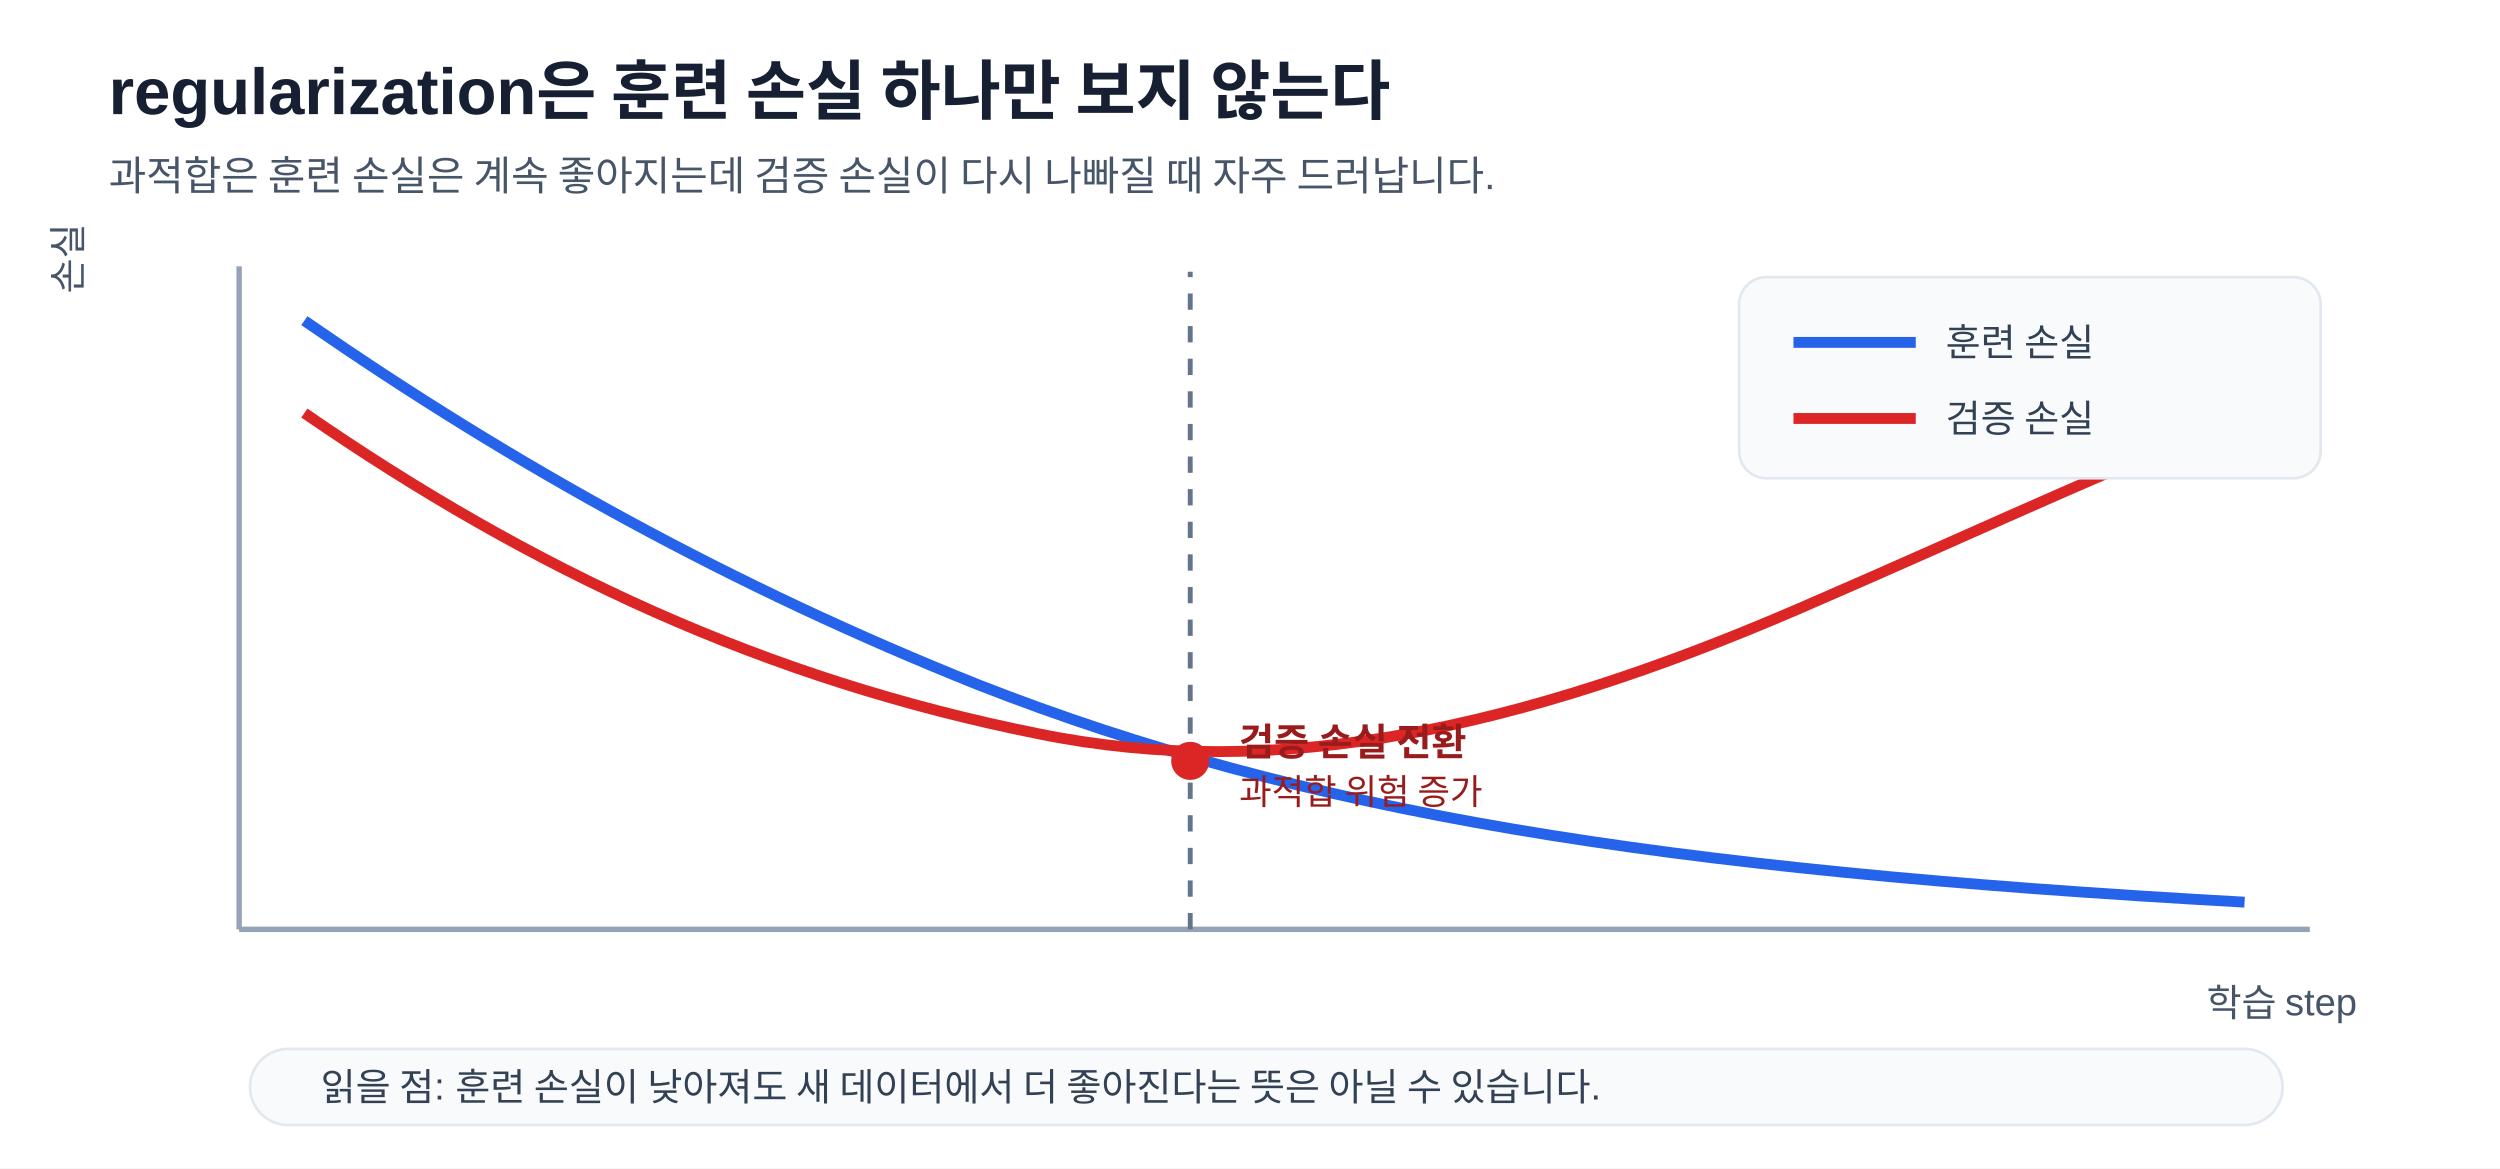
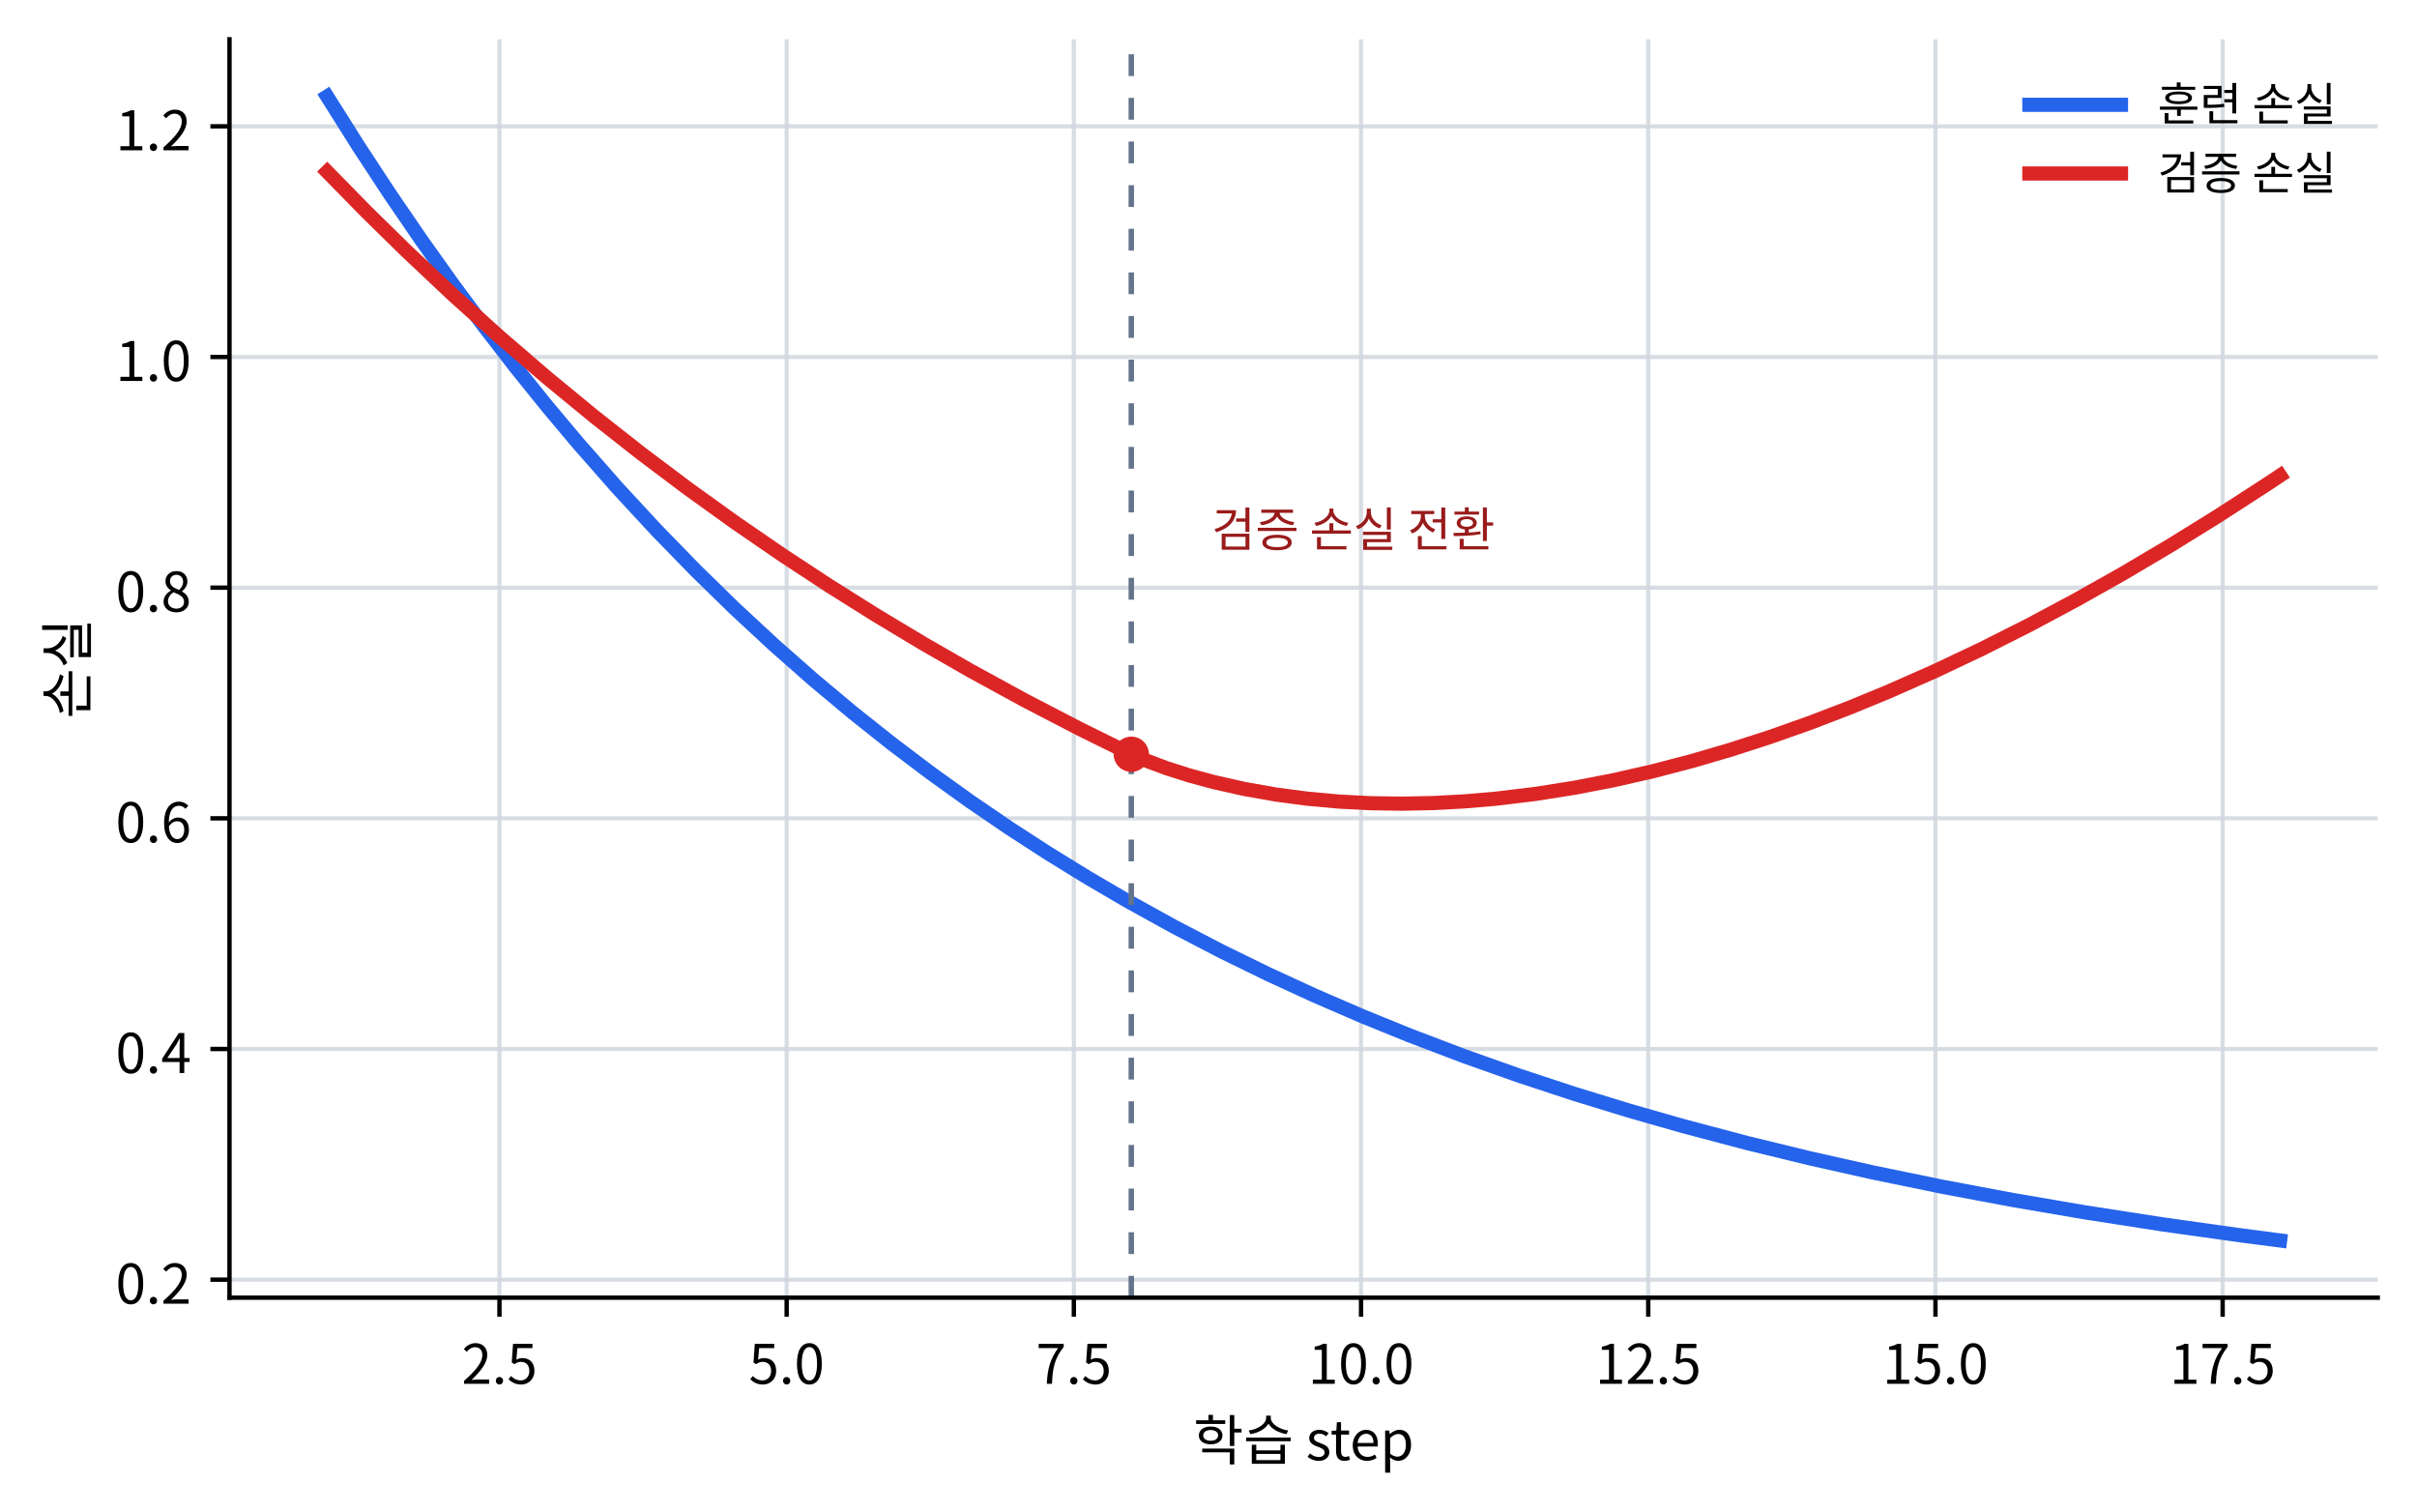
- <svg xmlns="http://www.w3.org/2000/svg" viewBox="0 0 920 430" role="img" aria-labelledby="title desc">
-   <rect width="920" height="430" fill="#ffffff" />
-   <text x="40" y="42" font-family="Arial, sans-serif" font-size="24" font-weight="700" fill="#172033">regularization은 훈련 손실 하나만 보지 않는다</text>
-   <text x="40" y="70" font-family="Arial, sans-serif" font-size="15" fill="#475569">과적합은 훈련 손실은 계속 좋아지는데 검증 손실이 다시 나빠질 때 자주 드러납니다.</text>
-   <line x1="88" y1="342" x2="850" y2="342" stroke="#94a3b8" stroke-width="2" />
-   <line x1="88" y1="342" x2="88" y2="98" stroke="#94a3b8" stroke-width="2" />
-   <text x="812" y="374" font-family="Arial, sans-serif" font-size="14" fill="#475569">학습 step</text>
-   <text x="30" y="108" font-family="Arial, sans-serif" font-size="14" fill="#475569" transform="rotate(-90 30 108)">손실</text>
-   <path d="M112 118 C190 172, 270 216, 360 252 C480 299, 610 320, 826 332" fill="none" stroke="#2563eb" stroke-width="4" />
-   <path d="M112 152 C196 210, 282 250, 382 270 C470 288, 560 268, 662 224 C736 192, 790 166, 832 152" fill="none" stroke="#dc2626" stroke-width="4" />
-   <line x1="438" y1="342" x2="438" y2="100" stroke="#64748b" stroke-width="1.8" stroke-dasharray="6 6" />
-   <circle cx="438" cy="280" r="7" fill="#dc2626" />
-   <text x="456" y="278" font-family="Arial, sans-serif" font-size="14" font-weight="700" fill="#991b1b">검증 손실 전환</text>
-   <text x="456" y="296" font-family="Arial, sans-serif" font-size="13" fill="#991b1b">과적합 위험 증가</text>
-   <rect x="640" y="102" width="214" height="74" rx="10" fill="#f8fafc" stroke="#e2e8f0" />
-   <line x1="660" y1="126" x2="705" y2="126" stroke="#2563eb" stroke-width="4" />
-   <text x="716" y="131" font-family="Arial, sans-serif" font-size="14" fill="#334155">훈련 손실</text>
-   <line x1="660" y1="154" x2="705" y2="154" stroke="#dc2626" stroke-width="4" />
-   <text x="716" y="159" font-family="Arial, sans-serif" font-size="14" fill="#334155">검증 손실</text>
-   <rect x="92" y="386" width="748" height="28" rx="14" fill="#f8fafc" stroke="#e2e8f0" />
-   <text x="118" y="405" font-family="Arial, sans-serif" font-size="14" fill="#334155">읽을 점: 훈련 손실이 낮아져도 새 데이터에서 더 좋아진다는 뜻은 아닐 수 있습니다.</text>
+ <svg xmlns="http://www.w3.org/2000/svg" xmlns:xlink="http://www.w3.org/1999/xlink" width="443.18pt" height="277.241pt" viewBox="0 0 443.18 277.241" version="1.1" role="img" aria-labelledby="title desc">
+   <defs>
+     <style type="text/css">*{stroke-linejoin: round; stroke-linecap: butt}</style>
+   </defs>
+   <g id="figure_1">
+     <g id="patch_1">
+       <path d="M 0 277.241  L 443.18 277.241  L 443.18 0  L 0 0  z " style="fill: #ffffff" />
+     </g>
+     <g id="axes_1">
+       <g id="patch_2">
+         <path d="M 42.08 237.95  L 435.98 237.95  L 435.98 7.2  L 42.08 7.2  z " style="fill: #ffffff" />
+       </g>
+       <g id="matplotlib.axis_1">
+         <g id="xtick_1">
+           <g id="line2d_1">
+             <path d="M 91.58 237.95  L 91.58 7.2  " clip-path="url(#pf33bac4bfd)" style="fill: none; stroke: #d0d7de; stroke-opacity: 0.85; stroke-width: 0.75; stroke-linecap: square" />
+           </g>
+           <g id="line2d_2">
+             <defs>
+               <path id="m02b3fe8860" d="M 0 0  L 0 3.5  " style="stroke: #000000; stroke-width: 0.8" />
+             </defs>
+             <g>
+               <use xlink:href="#m02b3fe8860" x="91.58" y="237.95" style="stroke: #000000; stroke-width: 0.8" />
+             </g>
+           </g>
+           <g id="text_1">
+             <g transform="translate(84.64065 253.75) scale(0.1 -0.1)">
+               <defs>
+                 <path id="NotoSansCJKkr-Regular-13" d="M 282 0  L 3232 0  L 3232 506  L 1933 506  C 1696 506 1408 480 1165 461  C 2266 1504 3008 2458 3008 3398  C 3008 4230 2477 4774 1638 4774  C 1043 4774 634 4506 256 4090  L 595 3757  C 858 4070 1184 4301 1568 4301  C 2150 4301 2432 3910 2432 3373  C 2432 2566 1754 1632 282 346  L 282 0  z " transform="scale(0.015625)" />
+                 <path id="NotoSansCJKkr-Regular-f" d="M 890 -83  C 1120 -83 1312 96 1312 358  C 1312 627 1120 806 890 806  C 653 806 467 627 467 358  C 467 96 653 -83 890 -83  z " transform="scale(0.015625)" />
+                 <path id="NotoSansCJKkr-Regular-16" d="M 1677 -83  C 2464 -83 3213 499 3213 1523  C 3213 2560 2573 3021 1798 3021  C 1517 3021 1306 2950 1094 2835  L 1216 4192  L 2982 4192  L 2982 4691  L 704 4691  L 550 2502  L 864 2304  C 1133 2483 1331 2579 1645 2579  C 2234 2579 2618 2182 2618 1510  C 2618 826 2176 403 1619 403  C 1075 403 730 653 467 922  L 173 538  C 493 224 941 -83 1677 -83  z " transform="scale(0.015625)" />
+               </defs>
+               <use xlink:href="#NotoSansCJKkr-Regular-13" />
+               <use xlink:href="#NotoSansCJKkr-Regular-f" transform="translate(55.5 0)" />
+               <use xlink:href="#NotoSansCJKkr-Regular-16" transform="translate(83.29688 0)" />
+             </g>
+           </g>
+         </g>
+         <g id="xtick_2">
+           <g id="line2d_3">
+             <path d="M 144.241 237.95  L 144.241 7.2  " clip-path="url(#pf33bac4bfd)" style="fill: none; stroke: #d0d7de; stroke-opacity: 0.85; stroke-width: 0.75; stroke-linecap: square" />
+           </g>
+           <g id="line2d_4">
+             <g>
+               <use xlink:href="#m02b3fe8860" x="144.241" y="237.95" style="stroke: #000000; stroke-width: 0.8" />
+             </g>
+           </g>
+           <g id="text_2">
+             <g transform="translate(137.3011 253.75) scale(0.1 -0.1)">
+               <defs>
+                 <path id="NotoSansCJKkr-Regular-11" d="M 1779 -83  C 2669 -83 3238 723 3238 2362  C 3238 3987 2669 4774 1779 4774  C 883 4774 320 3987 320 2362  C 320 723 883 -83 1779 -83  z M 1779 390  C 1248 390 883 986 883 2362  C 883 3731 1248 4314 1779 4314  C 2310 4314 2675 3731 2675 2362  C 2675 986 2310 390 1779 390  z " transform="scale(0.015625)" />
+               </defs>
+               <use xlink:href="#NotoSansCJKkr-Regular-16" />
+               <use xlink:href="#NotoSansCJKkr-Regular-f" transform="translate(55.5 0)" />
+               <use xlink:href="#NotoSansCJKkr-Regular-11" transform="translate(83.29688 0)" />
+             </g>
+           </g>
+         </g>
+         <g id="xtick_3">
+           <g id="line2d_5">
+             <path d="M 196.901 237.95  L 196.901 7.2  " clip-path="url(#pf33bac4bfd)" style="fill: none; stroke: #d0d7de; stroke-opacity: 0.85; stroke-width: 0.75; stroke-linecap: square" />
+           </g>
+           <g id="line2d_6">
+             <g>
+               <use xlink:href="#m02b3fe8860" x="196.901" y="237.95" style="stroke: #000000; stroke-width: 0.8" />
+             </g>
+           </g>
+           <g id="text_3">
+             <g transform="translate(189.9615 253.75) scale(0.1 -0.1)">
+               <defs>
+                 <path id="NotoSansCJKkr-Regular-18" d="M 1267 0  L 1875 0  C 1952 1837 2150 2931 3251 4339  L 3251 4691  L 314 4691  L 314 4192  L 2592 4192  C 1670 2912 1350 1779 1267 0  z " transform="scale(0.015625)" />
+               </defs>
+               <use xlink:href="#NotoSansCJKkr-Regular-18" />
+               <use xlink:href="#NotoSansCJKkr-Regular-f" transform="translate(55.5 0)" />
+               <use xlink:href="#NotoSansCJKkr-Regular-16" transform="translate(83.29688 0)" />
+             </g>
+           </g>
+         </g>
+         <g id="xtick_4">
+           <g id="line2d_7">
+             <path d="M 249.562 237.95  L 249.562 7.2  " clip-path="url(#pf33bac4bfd)" style="fill: none; stroke: #d0d7de; stroke-opacity: 0.85; stroke-width: 0.75; stroke-linecap: square" />
+           </g>
+           <g id="line2d_8">
+             <g>
+               <use xlink:href="#m02b3fe8860" x="249.562" y="237.95" style="stroke: #000000; stroke-width: 0.8" />
+             </g>
+           </g>
+           <g id="text_4">
+             <g transform="translate(239.8469 253.75) scale(0.1 -0.1)">
+               <defs>
+                 <path id="NotoSansCJKkr-Regular-12" d="M 563 0  L 3136 0  L 3136 486  L 2195 486  L 2195 4691  L 1747 4691  C 1491 4544 1190 4435 774 4358  L 774 3987  L 1613 3987  L 1613 486  L 563 486  L 563 0  z " transform="scale(0.015625)" />
+               </defs>
+               <use xlink:href="#NotoSansCJKkr-Regular-12" />
+               <use xlink:href="#NotoSansCJKkr-Regular-11" transform="translate(55.5 0)" />
+               <use xlink:href="#NotoSansCJKkr-Regular-f" transform="translate(111 0)" />
+               <use xlink:href="#NotoSansCJKkr-Regular-11" transform="translate(138.7969 0)" />
+             </g>
+           </g>
+         </g>
+         <g id="xtick_5">
+           <g id="line2d_9">
+             <path d="M 302.222 237.95  L 302.222 7.2  " clip-path="url(#pf33bac4bfd)" style="fill: none; stroke: #d0d7de; stroke-opacity: 0.85; stroke-width: 0.75; stroke-linecap: square" />
+           </g>
+           <g id="line2d_10">
+             <g>
+               <use xlink:href="#m02b3fe8860" x="302.222" y="237.95" style="stroke: #000000; stroke-width: 0.8" />
+             </g>
+           </g>
+           <g id="text_5">
+             <g transform="translate(292.5074 253.75) scale(0.1 -0.1)">
+               <use xlink:href="#NotoSansCJKkr-Regular-12" />
+               <use xlink:href="#NotoSansCJKkr-Regular-13" transform="translate(55.5 0)" />
+               <use xlink:href="#NotoSansCJKkr-Regular-f" transform="translate(111 0)" />
+               <use xlink:href="#NotoSansCJKkr-Regular-16" transform="translate(138.7969 0)" />
+             </g>
+           </g>
+         </g>
+         <g id="xtick_6">
+           <g id="line2d_11">
+             <path d="M 354.883 237.95  L 354.883 7.2  " clip-path="url(#pf33bac4bfd)" style="fill: none; stroke: #d0d7de; stroke-opacity: 0.85; stroke-width: 0.75; stroke-linecap: square" />
+           </g>
+           <g id="line2d_12">
+             <g>
+               <use xlink:href="#m02b3fe8860" x="354.883" y="237.95" style="stroke: #000000; stroke-width: 0.8" />
+             </g>
+           </g>
+           <g id="text_6">
+             <g transform="translate(345.1678 253.75) scale(0.1 -0.1)">
+               <use xlink:href="#NotoSansCJKkr-Regular-12" />
+               <use xlink:href="#NotoSansCJKkr-Regular-16" transform="translate(55.5 0)" />
+               <use xlink:href="#NotoSansCJKkr-Regular-f" transform="translate(111 0)" />
+               <use xlink:href="#NotoSansCJKkr-Regular-11" transform="translate(138.7969 0)" />
+             </g>
+           </g>
+         </g>
+         <g id="xtick_7">
+           <g id="line2d_13">
+             <path d="M 407.543 237.95  L 407.543 7.2  " clip-path="url(#pf33bac4bfd)" style="fill: none; stroke: #d0d7de; stroke-opacity: 0.85; stroke-width: 0.75; stroke-linecap: square" />
+           </g>
+           <g id="line2d_14">
+             <g>
+               <use xlink:href="#m02b3fe8860" x="407.543" y="237.95" style="stroke: #000000; stroke-width: 0.8" />
+             </g>
+           </g>
+           <g id="text_7">
+             <g transform="translate(397.8282 253.75) scale(0.1 -0.1)">
+               <use xlink:href="#NotoSansCJKkr-Regular-12" />
+               <use xlink:href="#NotoSansCJKkr-Regular-18" transform="translate(55.5 0)" />
+               <use xlink:href="#NotoSansCJKkr-Regular-f" transform="translate(111 0)" />
+               <use xlink:href="#NotoSansCJKkr-Regular-16" transform="translate(138.7969 0)" />
+             </g>
+           </g>
+         </g>
+         <g id="text_8">
+           <g transform="translate(218.7992 267.75) scale(0.1 -0.1)">
+             <defs>
+               <path id="NotoSansCJKkr-Regular-e354" d="M 2042 3949  C 1216 3949 653 3539 653 2906  C 653 2272 1216 1862 2042 1862  C 2867 1862 3424 2272 3424 2906  C 3424 3539 2867 3949 2042 3949  z M 2042 3539  C 2566 3539 2918 3290 2918 2906  C 2918 2522 2566 2278 2042 2278  C 1517 2278 1165 2522 1165 2906  C 1165 3290 1517 3539 2042 3539  z M 1050 1357  L 1050 922  L 4282 922  L 4282 -499  L 4813 -499  L 4813 1357  L 1050 1357  z M 1779 5318  L 1779 4678  L 333 4678  L 333 4250  L 3750 4250  L 3750 4678  L 2310 4678  L 2310 5318  L 1779 5318  z M 4282 5293  L 4282 1670  L 4813 1670  L 4813 3251  L 5664 3251  L 5664 3693  L 4813 3693  L 4813 5293  L 4282 5293  z " transform="scale(0.015625)" />
+               <path id="NotoSansCJKkr-Regular-d0b0" d="M 979 1818  L 979 -422  L 4864 -422  L 4864 1818  L 4339 1818  L 4339 1152  L 1504 1152  L 1504 1818  L 979 1818  z M 1504 736  L 4339 736  L 4339 6  L 1504 6  L 1504 736  z M 320 2656  L 320 2221  L 5549 2221  L 5549 2656  L 320 2656  z M 2662 5229  L 2662 4966  C 2662 4237 1658 3622 614 3482  L 813 3059  C 1709 3194 2573 3648 2938 4288  C 3302 3648 4160 3194 5056 3059  L 5248 3482  C 4224 3616 3206 4256 3206 4966  L 3206 5229  L 2662 5229  z " transform="scale(0.015625)" />
+               <path id="NotoSansCJKkr-Regular-1" transform="scale(0.015625)" />
+               <path id="NotoSansCJKkr-Regular-54" d="M 1498 -83  C 2317 -83 2758 384 2758 947  C 2758 1606 2208 1811 1702 2003  C 1312 2150 954 2278 954 2605  C 954 2880 1158 3110 1600 3110  C 1907 3110 2150 2976 2387 2803  L 2669 3168  C 2406 3386 2022 3565 1594 3565  C 832 3565 397 3130 397 2579  C 397 1984 922 1754 1408 1574  C 1792 1434 2202 1267 2202 915  C 2202 614 1978 371 1517 371  C 1101 371 794 538 486 787  L 205 397  C 531 122 1005 -83 1498 -83  z " transform="scale(0.015625)" />
+               <path id="NotoSansCJKkr-Regular-55" d="M 1677 -83  C 1894 -83 2125 -19 2323 45  L 2208 486  C 2093 435 1939 390 1811 390  C 1408 390 1274 634 1274 1056  L 1274 3002  L 2221 3002  L 2221 3475  L 1274 3475  L 1274 4454  L 787 4454  L 723 3475  L 173 3443  L 173 3002  L 691 3002  L 691 1075  C 691 378 941 -83 1677 -83  z " transform="scale(0.015625)" />
+               <path id="NotoSansCJKkr-Regular-46" d="M 1997 -83  C 2464 -83 2835 70 3136 269  L 2931 659  C 2669 486 2400 384 2061 384  C 1402 384 947 858 909 1600  L 3251 1600  C 3264 1690 3277 1805 3277 1933  C 3277 2925 2778 3565 1888 3565  C 1094 3565 333 2867 333 1734  C 333 589 1069 -83 1997 -83  z M 902 2016  C 973 2707 1408 3098 1901 3098  C 2445 3098 2765 2720 2765 2016  L 902 2016  z " transform="scale(0.015625)" />
+               <path id="NotoSansCJKkr-Regular-51" d="M 589 -1466  L 1178 -1466  L 1178 -288  L 1158 320  C 1472 58 1805 -83 2118 -83  C 2912 -83 3629 602 3629 1792  C 3629 2867 3142 3565 2246 3565  C 1843 3565 1453 3334 1139 3072  L 1126 3072  L 1069 3475  L 589 3475  L 589 -1466  z M 2022 410  C 1792 410 1485 499 1178 768  L 1178 2598  C 1510 2906 1811 3072 2099 3072  C 2765 3072 3021 2560 3021 1786  C 3021 928 2598 410 2022 410  z " transform="scale(0.015625)" />
+             </defs>
+             <use xlink:href="#NotoSansCJKkr-Regular-e354" />
+             <use xlink:href="#NotoSansCJKkr-Regular-d0b0" transform="translate(92 0)" />
+             <use xlink:href="#NotoSansCJKkr-Regular-1" transform="translate(184 0)" />
+             <use xlink:href="#NotoSansCJKkr-Regular-54" transform="translate(206.4062 0)" />
+             <use xlink:href="#NotoSansCJKkr-Regular-55" transform="translate(251 0)" />
+             <use xlink:href="#NotoSansCJKkr-Regular-46" transform="translate(287.2031 0)" />
+             <use xlink:href="#NotoSansCJKkr-Regular-51" transform="translate(342.6094 0)" />
+           </g>
+         </g>
+       </g>
+       <g id="matplotlib.axis_2">
+         <g id="ytick_1">
+           <g id="line2d_15">
+             <path d="M 42.08 234.653  L 435.98 234.653  " clip-path="url(#pf33bac4bfd)" style="fill: none; stroke: #d0d7de; stroke-opacity: 0.85; stroke-width: 0.75; stroke-linecap: square" />
+           </g>
+           <g id="line2d_16">
+             <defs>
+               <path id="mcfd5cf39a4" d="M 0 0  L -3.5 0  " style="stroke: #000000; stroke-width: 0.8" />
+             </defs>
+             <g>
+               <use xlink:href="#mcfd5cf39a4" x="42.08" y="234.653" style="stroke: #000000; stroke-width: 0.8" />
+             </g>
+           </g>
+           <g id="text_9">
+             <g transform="translate(21.2 239.0535) scale(0.1 -0.1)">
+               <use xlink:href="#NotoSansCJKkr-Regular-11" />
+               <use xlink:href="#NotoSansCJKkr-Regular-f" transform="translate(55.5 0)" />
+               <use xlink:href="#NotoSansCJKkr-Regular-13" transform="translate(83.29688 0)" />
+             </g>
+           </g>
+         </g>
+         <g id="ytick_2">
+           <g id="line2d_17">
+             <path d="M 42.08 192.355  L 435.98 192.355  " clip-path="url(#pf33bac4bfd)" style="fill: none; stroke: #d0d7de; stroke-opacity: 0.85; stroke-width: 0.75; stroke-linecap: square" />
+           </g>
+           <g id="line2d_18">
+             <g>
+               <use xlink:href="#mcfd5cf39a4" x="42.08" y="192.355" style="stroke: #000000; stroke-width: 0.8" />
+             </g>
+           </g>
+           <g id="text_10">
+             <g transform="translate(21.2 196.7554) scale(0.1 -0.1)">
+               <defs>
+                 <path id="NotoSansCJKkr-Regular-15" d="M 2176 0  L 2726 0  L 2726 1293  L 3354 1293  L 3354 1760  L 2726 1760  L 2726 4691  L 2080 4691  L 128 1677  L 128 1293  L 2176 1293  L 2176 0  z M 2176 1760  L 736 1760  L 1805 3360  C 1939 3590 2067 3827 2182 4051  L 2208 4051  C 2195 3814 2176 3430 2176 3200  L 2176 1760  z " transform="scale(0.015625)" />
+               </defs>
+               <use xlink:href="#NotoSansCJKkr-Regular-11" />
+               <use xlink:href="#NotoSansCJKkr-Regular-f" transform="translate(55.5 0)" />
+               <use xlink:href="#NotoSansCJKkr-Regular-15" transform="translate(83.29688 0)" />
+             </g>
+           </g>
+         </g>
+         <g id="ytick_3">
+           <g id="line2d_19">
+             <path d="M 42.08 150.057  L 435.98 150.057  " clip-path="url(#pf33bac4bfd)" style="fill: none; stroke: #d0d7de; stroke-opacity: 0.85; stroke-width: 0.75; stroke-linecap: square" />
+           </g>
+           <g id="line2d_20">
+             <g>
+               <use xlink:href="#mcfd5cf39a4" x="42.08" y="150.057" style="stroke: #000000; stroke-width: 0.8" />
+             </g>
+           </g>
+           <g id="text_11">
+             <g transform="translate(21.2 154.4573) scale(0.1 -0.1)">
+               <defs>
+                 <path id="NotoSansCJKkr-Regular-17" d="M 1926 -83  C 2656 -83 3277 531 3277 1440  C 3277 2426 2765 2912 1971 2912  C 1606 2912 1197 2701 909 2349  C 934 3802 1466 4294 2118 4294  C 2400 4294 2682 4154 2861 3936  L 3194 4294  C 2931 4576 2579 4774 2093 4774  C 1184 4774 358 4077 358 2240  C 358 691 1030 -83 1926 -83  z M 922 1882  C 1229 2317 1587 2477 1875 2477  C 2445 2477 2720 2074 2720 1440  C 2720 800 2374 378 1926 378  C 1338 378 986 909 922 1882  z " transform="scale(0.015625)" />
+               </defs>
+               <use xlink:href="#NotoSansCJKkr-Regular-11" />
+               <use xlink:href="#NotoSansCJKkr-Regular-f" transform="translate(55.5 0)" />
+               <use xlink:href="#NotoSansCJKkr-Regular-17" transform="translate(83.29688 0)" />
+             </g>
+           </g>
+         </g>
+         <g id="ytick_4">
+           <g id="line2d_21">
+             <path d="M 42.08 107.759  L 435.98 107.759  " clip-path="url(#pf33bac4bfd)" style="fill: none; stroke: #d0d7de; stroke-opacity: 0.85; stroke-width: 0.75; stroke-linecap: square" />
+           </g>
+           <g id="line2d_22">
+             <g>
+               <use xlink:href="#mcfd5cf39a4" x="42.08" y="107.759" style="stroke: #000000; stroke-width: 0.8" />
+             </g>
+           </g>
+           <g id="text_12">
+             <g transform="translate(21.2 112.1592) scale(0.1 -0.1)">
+               <defs>
+                 <path id="NotoSansCJKkr-Regular-19" d="M 1792 -83  C 2669 -83 3258 448 3258 1126  C 3258 1773 2880 2125 2470 2362  L 2470 2394  C 2746 2611 3091 3034 3091 3526  C 3091 4250 2605 4762 1805 4762  C 1075 4762 518 4282 518 3571  C 518 3078 813 2726 1152 2490  L 1152 2464  C 723 2234 294 1792 294 1165  C 294 442 922 -83 1792 -83  z M 2112 2547  C 1555 2765 1050 3014 1050 3571  C 1050 4026 1363 4326 1798 4326  C 2298 4326 2592 3962 2592 3494  C 2592 3149 2426 2829 2112 2547  z M 1798 352  C 1235 352 813 717 813 1216  C 813 1664 1082 2035 1459 2278  C 2125 2010 2701 1779 2701 1146  C 2701 678 2342 352 1798 352  z " transform="scale(0.015625)" />
+               </defs>
+               <use xlink:href="#NotoSansCJKkr-Regular-11" />
+               <use xlink:href="#NotoSansCJKkr-Regular-f" transform="translate(55.5 0)" />
+               <use xlink:href="#NotoSansCJKkr-Regular-19" transform="translate(83.29688 0)" />
+             </g>
+           </g>
+         </g>
+         <g id="ytick_5">
+           <g id="line2d_23">
+             <path d="M 42.08 65.461  L 435.98 65.461  " clip-path="url(#pf33bac4bfd)" style="fill: none; stroke: #d0d7de; stroke-opacity: 0.85; stroke-width: 0.75; stroke-linecap: square" />
+           </g>
+           <g id="line2d_24">
+             <g>
+               <use xlink:href="#mcfd5cf39a4" x="42.08" y="65.461" style="stroke: #000000; stroke-width: 0.8" />
+             </g>
+           </g>
+           <g id="text_13">
+             <g transform="translate(21.2 69.86115) scale(0.1 -0.1)">
+               <use xlink:href="#NotoSansCJKkr-Regular-12" />
+               <use xlink:href="#NotoSansCJKkr-Regular-f" transform="translate(55.5 0)" />
+               <use xlink:href="#NotoSansCJKkr-Regular-11" transform="translate(83.29688 0)" />
+             </g>
+           </g>
+         </g>
+         <g id="ytick_6">
+           <g id="line2d_25">
+             <path d="M 42.08 23.163  L 435.98 23.163  " clip-path="url(#pf33bac4bfd)" style="fill: none; stroke: #d0d7de; stroke-opacity: 0.85; stroke-width: 0.75; stroke-linecap: square" />
+           </g>
+           <g id="line2d_26">
+             <g>
+               <use xlink:href="#mcfd5cf39a4" x="42.08" y="23.163" style="stroke: #000000; stroke-width: 0.8" />
+             </g>
+           </g>
+           <g id="text_14">
+             <g transform="translate(21.2 27.56306) scale(0.1 -0.1)">
+               <use xlink:href="#NotoSansCJKkr-Regular-12" />
+               <use xlink:href="#NotoSansCJKkr-Regular-f" transform="translate(55.5 0)" />
+               <use xlink:href="#NotoSansCJKkr-Regular-13" transform="translate(83.29688 0)" />
+             </g>
+           </g>
+         </g>
+         <g id="text_15">
+           <g transform="translate(16 131.775) rotate(-90) scale(0.1 -0.1)">
+             <defs>
+               <path id="NotoSansCJKkr-Regular-cf8b" d="M 992 1286  L 992 -371  L 4966 -371  L 4966 64  L 1523 64  L 1523 1286  L 992 1286  z M 2669 3162  L 2669 2189  L 320 2189  L 320 1754  L 5562 1754  L 5562 2189  L 3194 2189  L 3194 3162  L 2669 3162  z M 2662 5139  L 2662 4883  C 2662 4077 1683 3379 659 3213  L 870 2790  C 1747 2957 2573 3443 2931 4134  C 3290 3443 4122 2957 4992 2790  L 5203 3213  C 4179 3373 3200 4070 3200 4883  L 3200 5139  L 2662 5139  z " transform="scale(0.015625)" />
+               <path id="NotoSansCJKkr-Regular-d0df" d="M 4531 5293  L 4531 2298  L 5056 2298  L 5056 5293  L 4531 5293  z M 1338 -6  L 1338 -435  L 5261 -435  L 5261 -6  L 1850 -6  L 1850 608  L 5062 608  L 5062 2003  L 1318 2003  L 1318 1581  L 4538 1581  L 4538 1011  L 1338 1011  L 1338 -6  z M 1824 5126  L 1824 4685  C 1824 3846 1229 3072 358 2771  L 627 2349  C 1312 2598 1843 3123 2099 3782  C 2362 3168 2886 2688 3558 2458  L 3821 2874  C 2963 3155 2362 3878 2362 4685  L 2362 5126  L 1824 5126  z " transform="scale(0.015625)" />
+             </defs>
+             <use xlink:href="#NotoSansCJKkr-Regular-cf8b" />
+             <use xlink:href="#NotoSansCJKkr-Regular-d0df" transform="translate(92 0)" />
+           </g>
+         </g>
+       </g>
+       <g id="line2d_27">
+         <path d="M 59.984 17.689  L 65.737 26.821  L 71.489 35.587  L 77.242 44.001  L 82.994 52.078  L 88.747 59.83  L 94.499 67.271  L 100.251 74.414  L 106.004 81.27  L 113.195 89.454  L 120.385 97.229  L 127.576 104.617  L 134.766 111.636  L 141.957 118.304  L 149.147 124.64  L 156.338 130.659  L 163.529 136.378  L 170.719 141.811  L 177.91 146.973  L 185.1 151.878  L 192.291 156.537  L 199.481 160.964  L 206.672 165.171  L 215.301 169.942  L 223.929 174.428  L 232.558 178.648  L 241.187 182.616  L 249.816 186.347  L 258.444 189.856  L 268.511 193.687  L 278.578 197.252  L 288.645 200.571  L 298.712 203.66  L 308.778 206.536  L 320.283 209.579  L 331.788 212.384  L 343.293 214.967  L 356.236 217.632  L 369.179 220.061  L 382.122 222.277  L 396.503 224.511  L 410.885 226.528  L 418.075 227.461  L 418.075 227.461  " clip-path="url(#pf33bac4bfd)" style="fill: none; stroke: #2563eb; stroke-width: 2.6; stroke-linecap: square" />
+       </g>
+       <g id="line2d_28">
+         <path d="M 59.984 31.49  L 67.175 38.822  L 74.365 45.883  L 82.994 54.014  L 91.623 61.787  L 100.251 69.217  L 108.88 76.32  L 117.509 83.109  L 126.138 89.6  L 134.766 95.805  L 143.395 101.736  L 152.024 107.406  L 160.652 112.826  L 169.281 118.008  L 177.91 122.961  L 187.977 128.464  L 198.043 133.686  L 206.672 137.948  L 209.548 139.237  L 213.863 140.852  L 218.177 142.223  L 222.491 143.395  L 228.244 144.687  L 233.996 145.7  L 239.749 146.46  L 245.501 146.982  L 251.254 147.281  L 257.006 147.369  L 262.759 147.256  L 268.511 146.949  L 274.264 146.457  L 281.454 145.592  L 288.645 144.46  L 295.835 143.07  L 303.026 141.434  L 310.216 139.559  L 317.407 137.453  L 324.598 135.125  L 331.788 132.58  L 338.979 129.826  L 346.169 126.868  L 354.798 123.058  L 363.427 118.972  L 372.055 114.62  L 380.684 110.007  L 389.313 105.144  L 397.942 100.036  L 406.57 94.69  L 415.199 89.113  L 418.075 87.204  L 418.075 87.204  " clip-path="url(#pf33bac4bfd)" style="fill: none; stroke: #dc2626; stroke-width: 2.6; stroke-linecap: square" />
+       </g>
+       <g id="line2d_29">
+         <path d="M 207.433 237.95  L 207.433 7.2  " clip-path="url(#pf33bac4bfd)" style="fill: none; stroke-dasharray: 4,4; stroke-dashoffset: 0; stroke: #64748b" />
+       </g>
+       <g id="patch_3">
+         <path d="M 42.08 237.95  L 42.08 7.2  " style="fill: none; stroke: #000000; stroke-width: 0.8; stroke-linejoin: miter; stroke-linecap: square" />
+       </g>
+       <g id="patch_4">
+         <path d="M 42.08 237.95  L 435.98 237.95  " style="fill: none; stroke: #000000; stroke-width: 0.8; stroke-linejoin: miter; stroke-linecap: square" />
+       </g>
+       <g id="text_16">
+         <g style="fill: #991b1b" transform="translate(222.1784 100.2379) scale(0.087 -0.087)">
+           <defs>
+             <path id="NotoSansCJKkr-Regular-ba7b" d="M 1350 1741  L 1350 -416  L 5082 -416  L 5082 1741  L 1350 1741  z M 4557 1318  L 4557 13  L 1869 13  L 1869 1318  L 4557 1318  z M 678 4915  L 678 4486  L 2714 4486  C 2611 3507 1747 2752 384 2362  L 602 1946  C 2259 2419 3283 3462 3283 4915  L 678 4915  z M 3296 3802  L 3296 3360  L 4550 3360  L 4550 1990  L 5082 1990  L 5082 5286  L 4550 5286  L 4550 3802  L 3296 3802  z " transform="scale(0.015625)" />
+             <path id="NotoSansCJKkr-Regular-d798" d="M 320 2541  L 320 2106  L 5549 2106  L 5549 2541  L 320 2541  z M 2931 1606  C 1696 1606 947 1222 947 557  C 947 -109 1696 -486 2931 -486  C 4166 -486 4909 -109 4909 557  C 4909 1222 4166 1606 2931 1606  z M 2931 1184  C 3834 1184 4378 960 4378 557  C 4378 160 3834 -64 2931 -64  C 2022 -64 1485 160 1485 557  C 1485 960 2022 1184 2931 1184  z M 800 4998  L 800 4563  L 2592 4563  C 2560 3917 1626 3424 614 3309  L 800 2886  C 1760 3002 2624 3430 2931 4064  C 3251 3430 4115 3002 5069 2886  L 5261 3309  C 4237 3424 3309 3923 3277 4563  L 5075 4563  L 5075 4998  L 800 4998  z " transform="scale(0.015625)" />
+             <path id="NotoSansCJKkr-Regular-d5ff" d="M 4550 5286  L 4550 3693  L 3386 3693  L 3386 3258  L 4550 3258  L 4550 1043  L 5082 1043  L 5082 5286  L 4550 5286  z M 1389 1421  L 1389 -371  L 5242 -371  L 5242 64  L 1914 64  L 1914 1421  L 1389 1421  z M 506 4819  L 506 4384  L 1792 4384  L 1792 4102  C 1792 3277 1197 2509 339 2208  L 614 1779  C 1299 2035 1824 2566 2067 3226  C 2317 2630 2816 2150 3462 1914  L 3731 2336  C 2893 2630 2330 3360 2330 4102  L 2330 4384  L 3597 4384  L 3597 4819  L 506 4819  z " transform="scale(0.015625)" />
+             <path id="NotoSansCJKkr-Regular-e453" d="M 2093 3712  C 2611 3712 2938 3514 2938 3194  C 2938 2880 2611 2682 2093 2682  C 1574 2682 1248 2880 1248 3194  C 1248 3514 1574 3712 2093 3712  z M 4275 5293  L 4275 762  L 4806 762  L 4806 2829  L 5651 2829  L 5651 3270  L 4806 3270  L 4806 5293  L 4275 5293  z M 1146 1062  L 1146 -371  L 5011 -371  L 5011 64  L 1677 64  L 1677 1062  L 1146 1062  z M 2093 4083  C 1280 4083 742 3750 742 3194  C 742 2701 1171 2381 1837 2317  L 1837 1882  C 1280 1862 742 1856 288 1856  L 352 1427  C 1357 1434 2746 1453 3968 1683  L 3930 2061  C 3430 1984 2893 1933 2362 1907  L 2362 2317  C 3021 2387 3443 2707 3443 3194  C 3443 3750 2906 4083 2093 4083  z M 1837 5312  L 1837 4730  L 435 4730  L 435 4326  L 3757 4326  L 3757 4730  L 2362 4730  L 2362 5312  L 1837 5312  z " transform="scale(0.015625)" />
+           </defs>
+           <use xlink:href="#NotoSansCJKkr-Regular-ba7b" />
+           <use xlink:href="#NotoSansCJKkr-Regular-d798" transform="translate(92 0)" />
+           <use xlink:href="#NotoSansCJKkr-Regular-1" transform="translate(184 0)" />
+           <use xlink:href="#NotoSansCJKkr-Regular-cf8b" transform="translate(206.4062 0)" />
+           <use xlink:href="#NotoSansCJKkr-Regular-d0df" transform="translate(298.4062 0)" />
+           <use xlink:href="#NotoSansCJKkr-Regular-1" transform="translate(390.4062 0)" />
+           <use xlink:href="#NotoSansCJKkr-Regular-d5ff" transform="translate(412.8125 0)" />
+           <use xlink:href="#NotoSansCJKkr-Regular-e453" transform="translate(504.8125 0)" />
+         </g>
+       </g>
+       <g id="PathCollection_1">
+         <defs>
+           <path id="meabe642f3d" d="M 0 2.739  C 0.726 2.739 1.423 2.45 1.936 1.936  C 2.45 1.423 2.739 0.726 2.739 0  C 2.739 -0.726 2.45 -1.423 1.936 -1.936  C 1.423 -2.45 0.726 -2.739 0 -2.739  C -0.726 -2.739 -1.423 -2.45 -1.936 -1.936  C -2.45 -1.423 -2.739 -0.726 -2.739 0  C -2.739 0.726 -2.45 1.423 -1.936 1.936  C -1.423 2.45 -0.726 2.739 0 2.739  z " style="stroke: #dc2626" />
+         </defs>
+         <g clip-path="url(#pf33bac4bfd)">
+           <use xlink:href="#meabe642f3d" x="207.433" y="138.306" style="fill: #dc2626; stroke: #dc2626" />
+         </g>
+       </g>
+       <g id="legend_1">
+         <g id="line2d_30">
+           <path d="M 372.106 19.212  L 380.506 19.212  L 388.906 19.212  " style="fill: none; stroke: #2563eb; stroke-width: 2.6; stroke-linecap: square" />
+         </g>
+         <g id="text_17">
+           <g transform="translate(395.6256 22.152) scale(0.084 -0.084)">
+             <defs>
+               <path id="NotoSansCJKkr-Regular-e4c3" d="M 2931 4090  C 1747 4090 1062 3782 1062 3213  C 1062 2643 1747 2330 2931 2330  C 4115 2330 4800 2643 4800 3213  C 4800 3782 4115 4090 2931 4090  z M 2931 3706  C 3789 3706 4262 3533 4262 3213  C 4262 2893 3789 2720 2931 2720  C 2074 2720 1600 2893 1600 3213  C 1600 3533 2074 3706 2931 3706  z M 320 1984  L 320 1555  L 2714 1555  L 2714 691  L 3238 691  L 3238 1555  L 5549 1555  L 5549 1984  L 320 1984  z M 979 1075  L 979 -371  L 4979 -371  L 4979 58  L 1510 58  L 1510 1075  L 979 1075  z M 2669 5357  L 2669 4749  L 595 4749  L 595 4339  L 5248 4339  L 5248 4749  L 3200 4749  L 3200 5357  L 2669 5357  z " transform="scale(0.015625)" />
+               <path id="NotoSansCJKkr-Regular-c623" d="M 544 4877  L 544 4448  L 2509 4448  L 2509 3603  L 557 3603  L 557 1805  L 973 1805  C 2086 1805 2694 1824 3437 1952  L 3379 2387  C 2688 2272 2118 2240 1088 2240  L 1088 3187  L 3040 3187  L 3040 4877  L 544 4877  z M 3430 3021  L 3430 2586  L 4550 2586  L 4550 1030  L 5082 1030  L 5082 5286  L 4550 5286  L 4550 4314  L 3430 4314  L 3430 3885  L 4550 3885  L 4550 3021  L 3430 3021  z M 1344 1338  L 1344 -346  L 5254 -346  L 5254 96  L 1869 96  L 1869 1338  L 1344 1338  z " transform="scale(0.015625)" />
+             </defs>
+             <use xlink:href="#NotoSansCJKkr-Regular-e4c3" />
+             <use xlink:href="#NotoSansCJKkr-Regular-c623" transform="translate(92 0)" />
+             <use xlink:href="#NotoSansCJKkr-Regular-1" transform="translate(184 0)" />
+             <use xlink:href="#NotoSansCJKkr-Regular-cf8b" transform="translate(206.4062 0)" />
+             <use xlink:href="#NotoSansCJKkr-Regular-d0df" transform="translate(298.4062 0)" />
+           </g>
+         </g>
+         <g id="line2d_31">
+           <path d="M 372.106 31.812  L 380.506 31.812  L 388.906 31.812  " style="fill: none; stroke: #dc2626; stroke-width: 2.6; stroke-linecap: square" />
+         </g>
+         <g id="text_18">
+           <g transform="translate(395.6256 34.752) scale(0.084 -0.084)">
+             <use xlink:href="#NotoSansCJKkr-Regular-ba7b" />
+             <use xlink:href="#NotoSansCJKkr-Regular-d798" transform="translate(92 0)" />
+             <use xlink:href="#NotoSansCJKkr-Regular-1" transform="translate(184 0)" />
+             <use xlink:href="#NotoSansCJKkr-Regular-cf8b" transform="translate(206.4062 0)" />
+             <use xlink:href="#NotoSansCJKkr-Regular-d0df" transform="translate(298.4062 0)" />
+           </g>
+         </g>
+       </g>
+     </g>
+   </g>
+   <defs>
+     <clipPath id="pf33bac4bfd">
+       <rect x="42.08" y="7.2" width="393.9" height="230.75" />
+     </clipPath>
+   </defs>
</svg>
